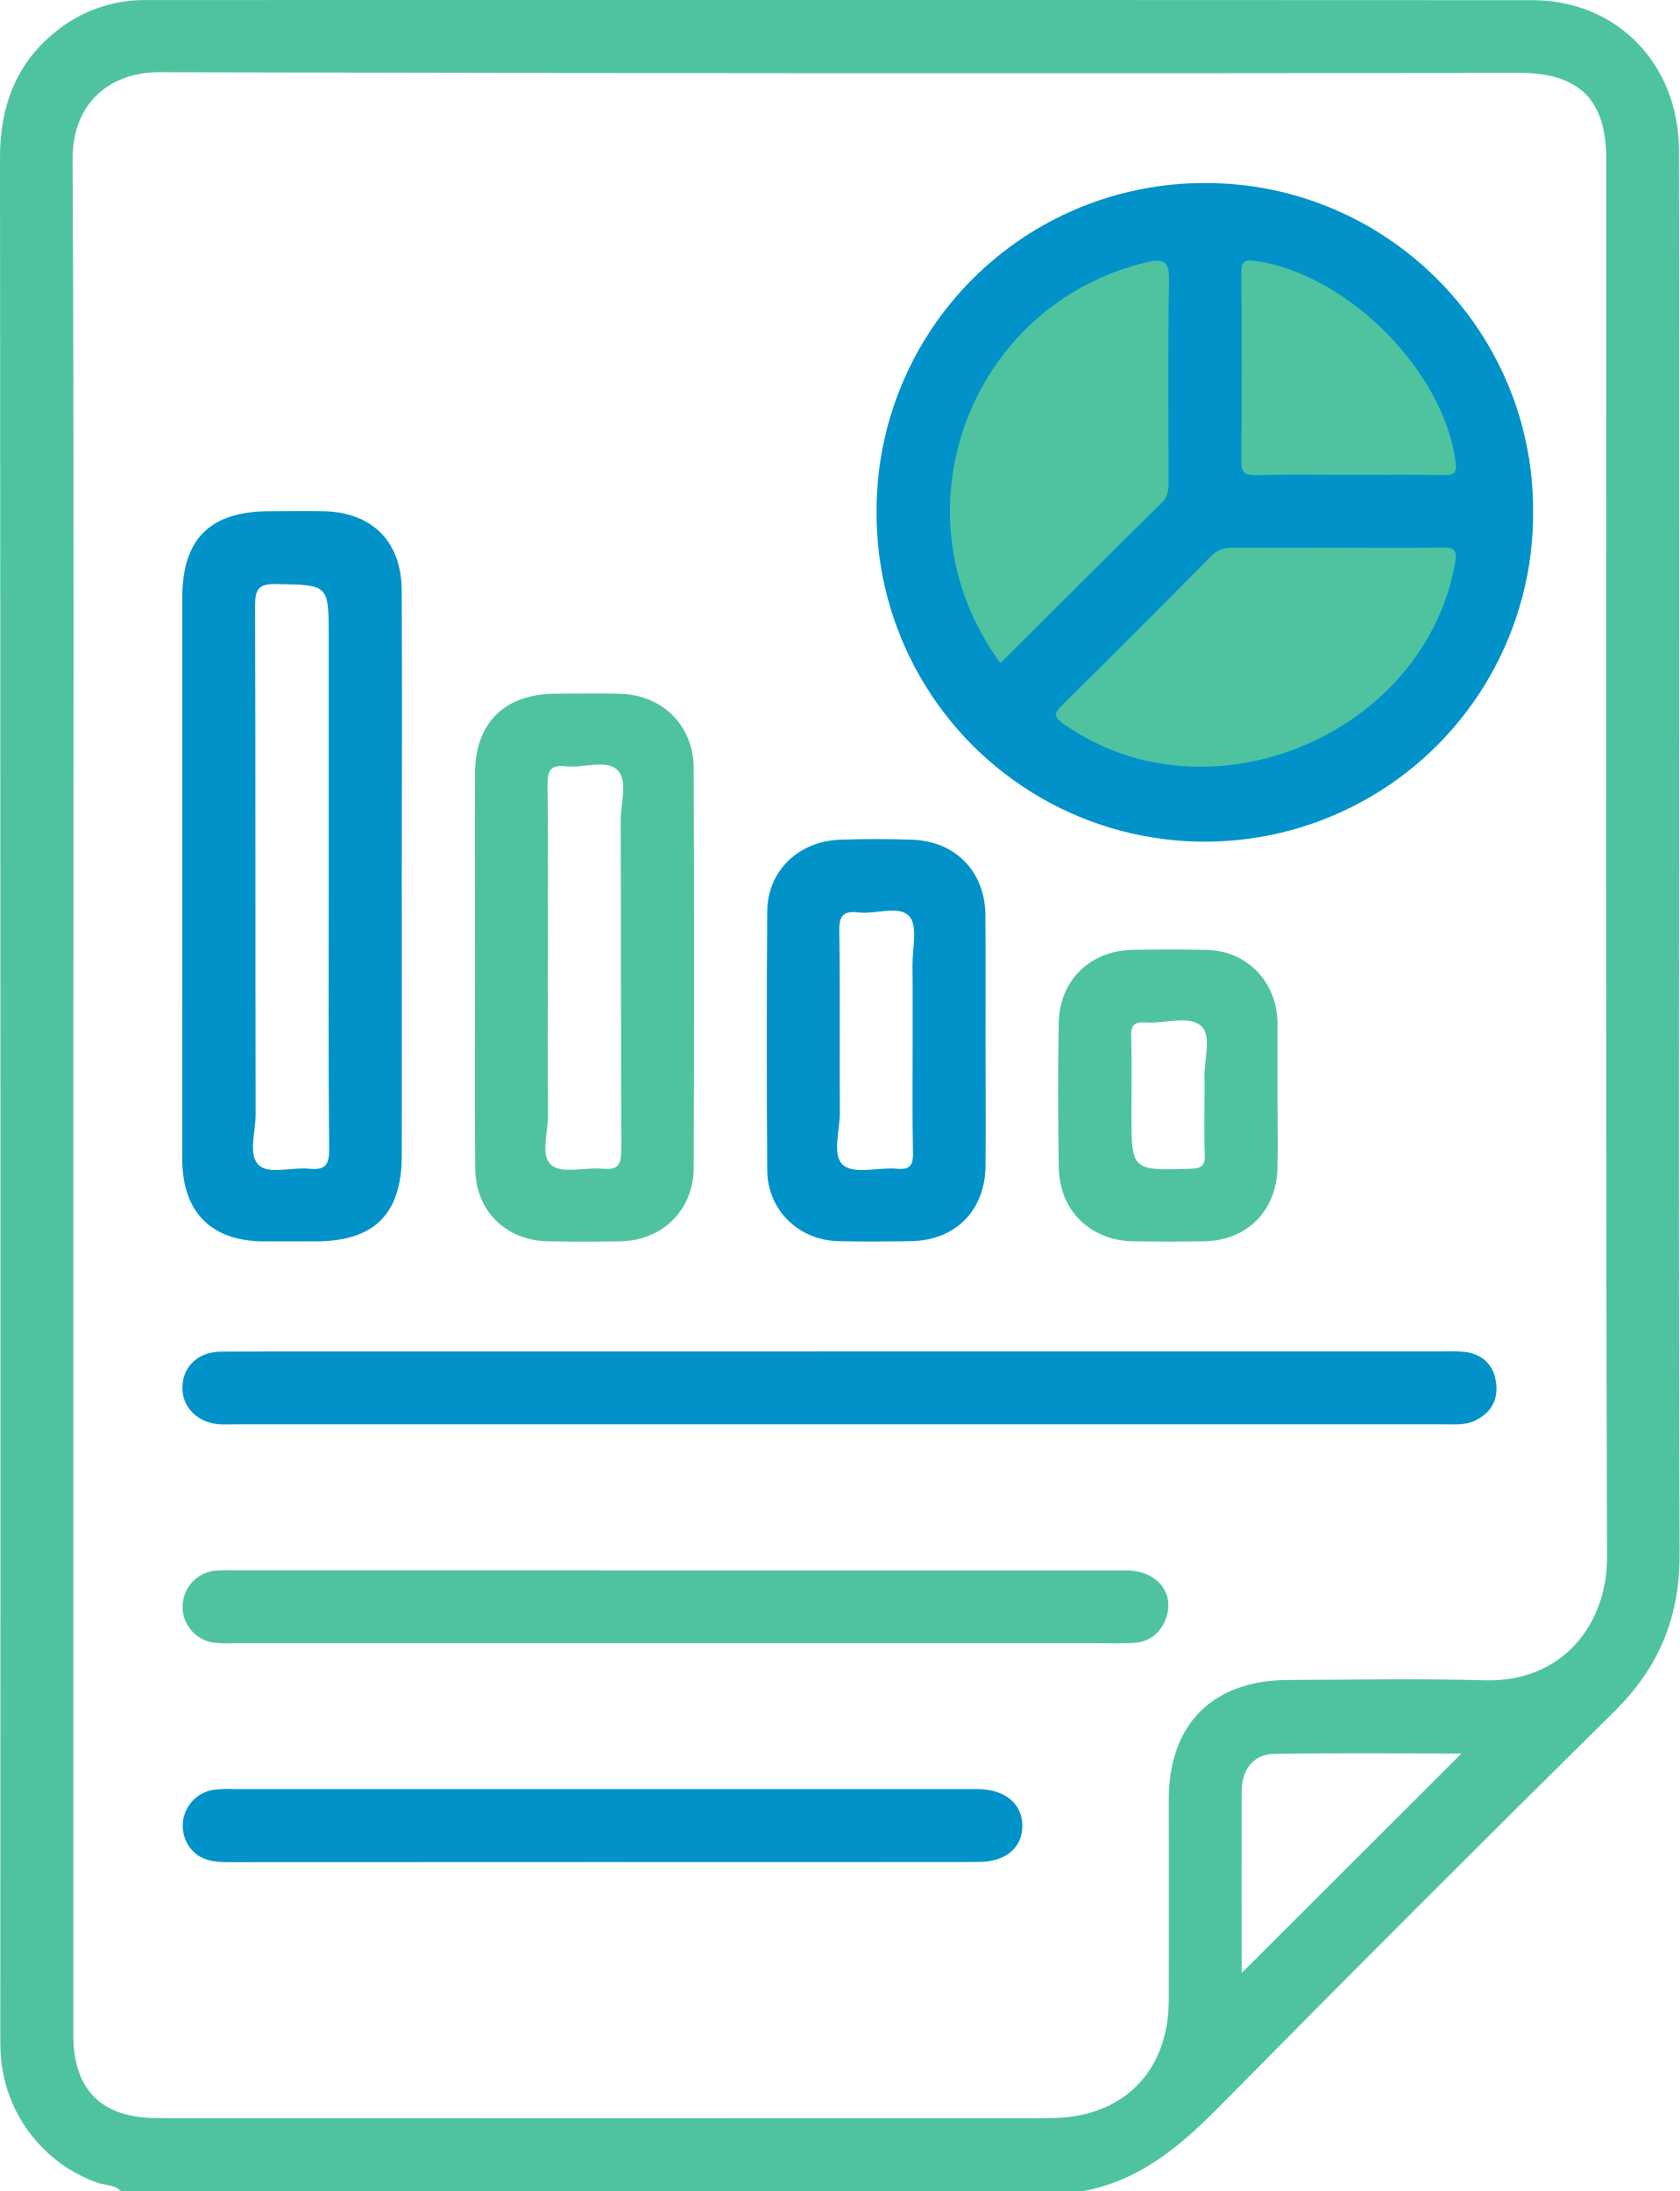
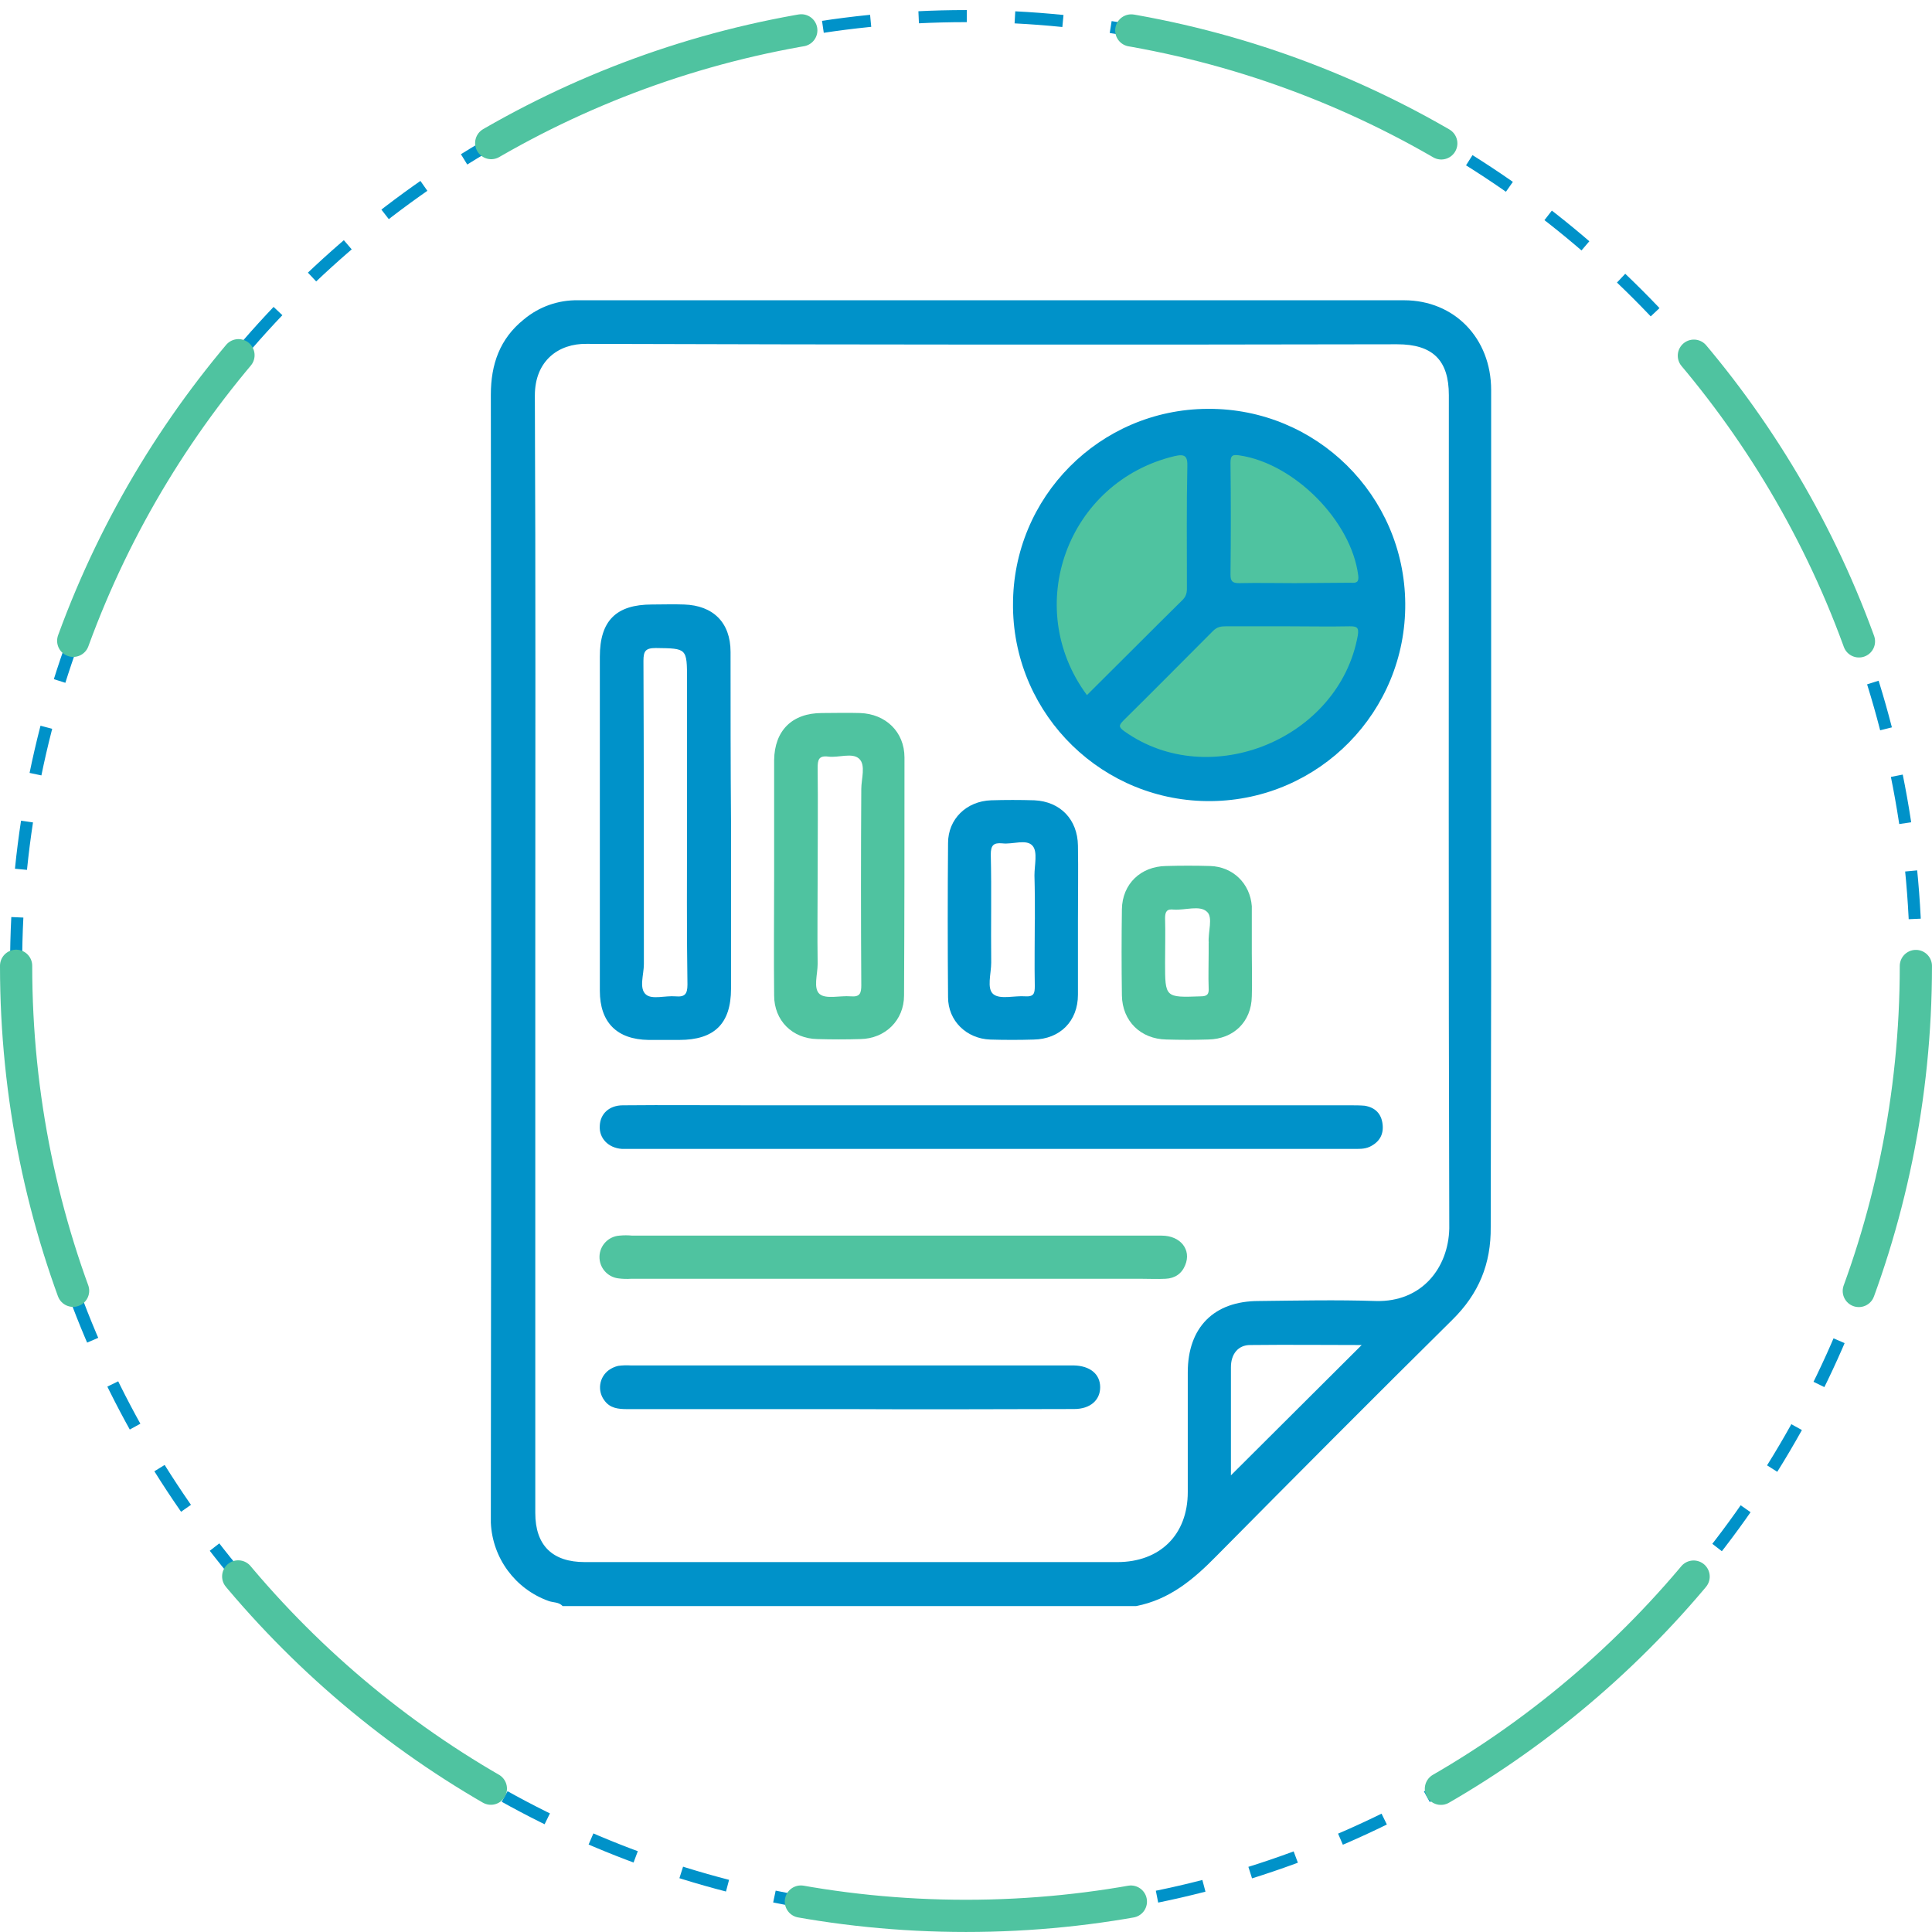
- <svg xmlns="http://www.w3.org/2000/svg" id="Layer_1" data-name="Layer 1" viewBox="0 0 625.86 816.38">
+ <svg xmlns="http://www.w3.org/2000/svg" id="Layer_1" data-name="Layer 1" viewBox="0 0 1079.43 1079.43">
  <defs>
-     <style>.cls-1{fill:#4fc3a0;}.cls-2{fill:#0092c9;}</style>
+     <style>.cls-1{fill:#0092c9;}.cls-2{fill:#4fc3a0;}.cls-3,.cls-4{fill:none;stroke-miterlimit:10;}.cls-3{stroke:#0092c9;stroke-width:6.75px;stroke-dasharray:26.9 26.9;}.cls-4{stroke:#4fc3a0;stroke-linecap:round;stroke-width:18px;stroke-dasharray:185.29 185.29;}</style>
  </defs>
-   <path class="cls-1" d="M890.48,383.28c0-69.89.1-139.78-.06-209.67-.07-32.31-23.12-56.05-54.65-56.07q-258.27-.18-516.56-.05a52.42,52.42,0,0,0-33.86,11.92c-14.88,12.07-20.57,28-20.55,47q.27,349.19.12,698.37c0,2.39,0,4.78.1,7.17a54.33,54.33,0,0,0,36.07,48.82c2.91,1,6.34.66,8.75,3.09H668.57c20.81-3.9,35.88-16.57,50.32-31.2q73.35-74.32,147.66-147.71c16.47-16.29,24.19-35.1,24.1-58.35C890.25,592.15,890.48,487.72,890.48,383.28Zm-163,469.32c0-22.05-.08-44.84,0-67.63,0-8.28,4.42-13.84,12.07-14,23.49-.37,47-.13,69.82-.13Zm90.63-109.05c-24.42-.68-48.88-.21-73.32-.12-28.15.11-44.44,16.46-44.49,44.54,0,25,.06,49.95,0,74.93-.09,26.62-17.29,43.76-44,43.77q-166.57.06-333.16,0c-20.4,0-31-10.5-31-30.78q0-175,0-349.93c0-116.37.31-232.75-.28-349.13-.11-21.9,14.91-32.49,32.25-32.45q253.46.63,506.92.25c22.13,0,32.28,10,32.28,31.9,0,173.77-.26,347.54.3,521.3C863.66,722.64,847,744.37,818.08,743.55Z" transform="translate(-264.8 -117.47)" />
-   <path class="cls-2" d="M591.42,308.26A122.11,122.11,0,0,1,713.64,185.67C781,185.48,835.88,240,836.07,307.27a122.33,122.33,0,1,1-244.65,1Z" transform="translate(-264.8 -117.47)" />
-   <path class="cls-2" d="M578.34,621H802.23a62.19,62.19,0,0,1,8.75.23c6.59,1,10.48,5.07,11.3,11.54s-2,11.29-8,14.1c-3.51,1.65-7.26,1.32-11,1.32h-451c-1.86,0-3.72.1-5.57,0-8.56-.63-14.3-6.58-13.93-14.33.35-7.42,6-12.72,14.44-12.76,26.82-.14,53.64-.06,80.47-.07Z" transform="translate(-264.8 -117.47)" />
-   <path class="cls-1" d="M516.24,702.6q84,0,168.07,0c11.85,0,18.68,8.76,14.71,18.5-2.23,5.47-6.45,8.31-12.26,8.56-5,.22-10.08.07-15.13.07H352.22a50.1,50.1,0,0,1-8-.22,13.52,13.52,0,0,1,.72-26.8,72.83,72.83,0,0,1,8-.13Z" transform="translate(-264.8 -117.47)" />
-   <path class="cls-2" d="M489.32,811.27q-69.72,0-139.44.05c-5.53,0-10.61-.58-14.24-5.34a13.58,13.58,0,0,1,8.56-21.59,42.1,42.1,0,0,1,7.95-.29h274.1c1.06,0,2.12,0,3.19,0,9.9.16,16.26,5.47,16.32,13.6s-6.21,13.54-16.2,13.55Q559.45,811.33,489.32,811.27Z" transform="translate(-264.8 -117.47)" />
-   <path class="cls-1" d="M763.72,321.57c12.74,0,25.48.16,38.21-.09,4.4-.08,6,.64,5.11,5.6-11.51,64.71-92.42,98-145.93,60.11-3.63-2.57-3.69-3.85-.64-6.86q28-27.69,55.74-55.75c2.56-2.6,5.2-3.07,8.49-3.05C737.71,321.63,750.71,321.57,763.72,321.57Z" transform="translate(-264.8 -117.47)" />
-   <path class="cls-1" d="M637.58,364.54C596.79,309.2,625.68,231.09,692,215.2c6.6-1.58,8.53-.35,8.4,6.79-.46,24.69-.18,49.38-.18,74.08,0,3.13.22,6-2.52,8.71C677.68,324.49,657.81,344.39,637.58,364.54Z" transform="translate(-264.8 -117.47)" />
-   <path class="cls-1" d="M767.6,294.41c-11.66,0-23.33-.19-35,.1-4.27.11-5.3-1.23-5.27-5.34.19-23.33.23-46.66,0-70-.06-4.75,1.65-5,5.52-4.45C767.2,219.8,803,256,807.22,289.82c.55,4.35-1.08,4.71-4.63,4.66C790.93,294.3,779.26,294.41,767.6,294.41Z" transform="translate(-264.8 -117.47)" />
-   <path class="cls-2" d="M414.49,337.52c-.09-18.34-11-29.18-29.2-29.57-6.64-.15-13.29,0-19.93,0-22.4.05-32.65,10.24-32.66,32.56q0,75.33,0,150.66c0,19.39-.05,38.79,0,58.19.08,19.83,10.8,30.58,30.41,30.67q9.57,0,19.13,0c22,0,32.25-10.15,32.27-32q.06-52.22,0-104.43C414.54,408.2,414.66,372.86,414.49,337.52ZM380,552.94c-6.31-.62-14.78,2.07-18.54-1.13-4.43-3.76-1.4-12.48-1.41-19-.13-63.24,0-126.48-.21-189.72,0-6.13,1.38-8.13,7.84-8,19.62.34,19.62.05,19.62,20v88.48h0c0,34-.17,68,.15,102C387.53,551.62,386,553.53,380,552.94Z" transform="translate(-264.8 -117.47)" />
-   <path class="cls-1" d="M523.28,403.69c-.06-16-11.73-27.38-27.75-27.74-8-.18-15.93-.08-23.89,0-18.77.1-29.75,10.86-29.83,29.51-.11,24.16,0,48.32,0,72.47,0,25-.17,49.91.07,74.86C442,568.65,453.24,579.68,469,580c9,.16,18.05.18,27.07,0,15.55-.33,27.14-11.63,27.21-27.34Q523.6,478.15,523.28,403.69Zm-27,142.12c0,5.32-.89,7.71-6.79,7.13-6.53-.65-15.12,2-19.18-1.3-4.29-3.47-1.22-12.38-1.29-18.89-.21-18.3-.07-36.6-.07-54.89,0-22.54.14-45.08-.11-67.62-.05-5.13.64-7.95,6.7-7.24,6.52.77,15-2.65,19.2,1.25s1.31,12.54,1.33,19.06C496.26,464.14,496.09,505,496.32,545.81Z" transform="translate(-264.8 -117.47)" />
-   <path class="cls-2" d="M632,458.57c-.15-16.27-11.07-27.64-27.22-28.21-9-.32-18.07-.33-27.09,0-15.47.57-26.94,11.75-27,26.74q-.33,48.21,0,96.42c.11,14.76,11.59,26,26.37,26.41,9,.24,18.06.16,27.09,0,16.64-.22,27.75-11.4,27.89-28.16.13-15.41,0-30.82,0-46.22C632,489.92,632.13,474.24,632,458.57Zm-27.13,46.66c0,13.8-.17,27.61.11,41.41.09,4.56-.6,6.79-5.91,6.3-6.81-.62-15.8,2.15-20-1.27-4.4-3.6-1.28-12.91-1.33-19.71-.17-22.56.14-45.13-.21-67.69-.09-5.74,1.65-7.49,7.12-6.83,6.51.79,15.2-2.84,19,1.49,3.21,3.65,1.09,12.1,1.15,18.42C604.92,486.64,604.85,495.94,604.86,505.23Z" transform="translate(-264.8 -117.47)" />
-   <path class="cls-1" d="M740.83,525.92q0-13.53,0-27.06c0-.79-.05-1.59-.11-2.38-1.12-14.14-11.87-24.65-26-25.06-9.28-.27-18.57-.2-27.85-.05-15.7.26-27.23,11.28-27.55,27-.38,18-.31,36.08,0,54.11.26,16.11,11.75,27.26,27.84,27.52q13.13.21,26.26,0c15.83-.27,26.88-11.08,27.39-27C741.06,544,740.82,534.94,740.83,525.92Zm-27.22-6.33c.11,2.12,0,4.25,0,6.37,0,7.18-.2,14.36.1,21.52.16,4-.84,5.34-5.17,5.47-22.17.68-22.16.82-22.16-21.19,0-9.3.2-18.61-.09-27.89-.13-4.13,1-5.78,5.29-5.42,7.09.58,16.19-2.84,20.76,1.31C716.57,503.59,713.24,512.77,713.61,519.59Z" transform="translate(-264.8 -117.47)" />
+   <path class="cls-1" d="M832.72,405.64V218.47c0-28.89-20.53-50.14-48.7-50.14q-230.62,0-461.48,0a45.85,45.85,0,0,0-30.32,10.75c-13.37,10.74-18.38,25.06-18.38,42q.36,311.92,0,623.83v6.44a48.75,48.75,0,0,0,32.23,43.69c2.62,1,5.73.48,7.88,2.87H634.33c18.62-3.59,32-14.81,44.88-27.94C722.9,825.82,766.83,781.65,811,738c14.8-14.56,21.72-31.27,21.48-52Q832.84,545.54,832.72,405.64ZM687.33,824.86v-60.4c0-7.4,4.06-12.41,10.75-12.41,21-.24,42,0,62.31,0Zm80.93-97.4c-21.72-.72-43.69-.24-65.41,0-25.07,0-39.63,14.8-39.63,39.87v66.84c0,23.88-15.52,39.16-39.39,39.16H326.36c-18.14,0-27.69-9.32-27.69-27.46V533.36c0-103.85.24-207.94-.24-311.79,0-19.57,13.37-29.12,28.89-28.88q226.32.7,452.88.23c19.82,0,28.89,8.84,28.89,28.41,0,155.18-.24,310.36.24,465.54-.48,22-15.28,41.3-41.07,40.59Z" transform="translate(0.4 -0.57)" />
+   <path class="cls-1" d="M565.58,338.55A109.22,109.22,0,0,1,674.2,229h.48a109.58,109.58,0,1,1-109.1,111.25v-1.67Z" transform="translate(0.4 -0.57)" />
+   <path class="cls-1" d="M554.12,618.12H754.18c2.62,0,5.25,0,7.88.23,6,1,9.31,4.54,10,10.27s-1.67,10-7.16,12.65c-3.1,1.44-6.44,1.2-9.79,1.2h-408c-7.64-.48-12.89-6-12.41-12.9.24-6.68,5.25-11.45,12.89-11.45,23.87-.24,48,0,71.86,0Z" transform="translate(0.4 -0.57)" />
+   <path class="cls-2" d="M498.49,690.93H648.66c10.5,0,16.71,7.88,13.13,16.47-1.91,4.78-5.73,7.4-11,7.64-4.53.24-9.07,0-13.6,0H352.14a35.78,35.78,0,0,1-7.16-.24,12,12,0,0,1,.72-23.87,35.69,35.69,0,0,1,7.16,0Z" transform="translate(0.4 -0.57)" />
+   <path class="cls-1" d="M474.62,787.86H350c-5,0-9.55-.48-12.66-4.78a12,12,0,0,1,2.39-17,14.81,14.81,0,0,1,5.25-2.38,35.78,35.78,0,0,1,7.16-.24H599.72c8.83.24,14.56,4.77,14.56,12.17,0,7.16-5.49,12.18-14.56,12.18C557.94,787.86,516.16,788.1,474.62,787.86Z" transform="translate(0.4 -0.57)" />
+   <path class="cls-2" d="M719.56,350.49c11.46,0,22.68.24,34.14,0,3.82,0,5.25.48,4.54,5-10.27,57.78-82.61,87.62-130.35,53.72-3.35-2.39-3.35-3.34-.48-6.21,16.71-16.47,33.18-33.18,49.89-49.89,2.39-2.39,4.54-2.63,7.64-2.63Z" transform="translate(0.4 -0.57)" />
+   <path class="cls-2" d="M606.88,388.93c-36.53-49.42-10.75-119.13,48.7-133.46,6-1.43,7.64-.24,7.4,6-.48,22-.24,44.17-.24,66.13,0,2.87.24,5.25-2.15,7.88C642.69,353.12,625,371,606.88,388.93Z" transform="translate(0.4 -0.57)" />
+   <path class="cls-2" d="M723.14,326.38c-10.5,0-20.77-.24-31.27,0-3.82,0-4.78-1.2-4.78-4.78.24-20.77.24-41.78,0-62.55,0-4.29,1.44-4.53,5-4.05,30.79,4.53,62.55,36.76,66.37,67.08.47,3.82-1,4.3-4.06,4.06C743.91,326.14,733.41,326.38,723.14,326.38Z" transform="translate(0.4 -0.57)" />
+   <path class="cls-1" d="M407.77,364.81c0-16.47-9.79-26-26-26.5-6-.23-11.94,0-17.91,0-20,0-29.12,9.08-29.12,29.13V554.13c0,17.67,9.55,27.22,27.21,27.46h17.19c19.58,0,28.89-9.07,28.89-28.65V459.59C407.77,427.84,407.77,396.33,407.77,364.81ZM377,557.24c-5.73-.48-13.13,1.91-16.47-1-4.06-3.34-1.19-11.22-1.19-16.95,0-56.58,0-112.92-.24-169.5,0-5.49,1.19-7.16,6.92-7.16,17.43.23,17.43,0,17.43,17.9v79h0c0,30.32-.24,60.64.24,91.2C383.66,556,382.23,557.71,377,557.24Z" transform="translate(0.4 -0.57)" />
+   <path class="cls-2" d="M504.94,423.78c0-14.32-10.51-24.35-24.83-24.83-7.16-.23-14.33,0-21.25,0-16.71,0-26.5,9.79-26.74,26.27v64.69c0,22.44-.24,44.65,0,66.85,0,14.09,10.27,24.11,24.11,24.35,8.12.24,16.24.24,24.12,0,13.84-.24,24.35-10.5,24.35-24.35C504.94,512.59,504.94,468.19,504.94,423.78Zm-24.12,127c0,4.78-.71,6.92-6,6.45-5.73-.48-13.61,1.67-17.19-1.2-3.82-3.1-1.2-11-1.2-16.95-.24-16.23,0-32.7,0-48.94,0-20,.24-40.34,0-60.4,0-4.53.48-7.16,6-6.44,5.73.71,13.37-2.39,17.19,1.19s1.19,11.22,1.19,16.95c-.23,36.53-.23,73.05,0,109.34Z" transform="translate(0.4 -0.57)" />
+   <path class="cls-1" d="M601.86,473c-.23-14.56-9.78-24.59-24.35-25.3-8.11-.24-16.23-.24-24.11,0-13.85.47-24.11,10.5-24.11,23.87-.24,28.65-.24,57.3,0,86.18,0,13.14,10.26,23.16,23.63,23.64,8.12.24,16.24.24,24.12,0,14.8-.24,24.82-10.27,24.82-25.07V515C601.86,500.9,602.1,486.81,601.86,473ZM577.75,514.5c0,12.42-.24,24.59,0,37,0,4.06-.48,6-5.25,5.73-6-.48-14.09,1.91-17.91-1.2s-1.19-11.46-1.19-17.66c-.24-20.06.24-40.35-.24-60.4,0-5,1.43-6.69,6.45-6.21,5.73.72,13.61-2.63,16.95,1.43,2.86,3.34,1,10.74,1,16.47.24,8.36.24,16.72.24,24.83Z" transform="translate(0.4 -0.57)" />
+   <path class="cls-2" d="M699,533.12V506.86c-.95-12.65-10.5-22-23.16-22.44-8.35-.24-16.47-.24-24.83,0-14.08.24-24.35,10-24.59,24.11-.23,16-.23,32.23,0,48.23.24,14.32,10.51,24.35,24.83,24.59,7.88.24,15.52.24,23.4,0,14.08-.24,24.11-9.79,24.35-24.11C699.27,549.12,699,541.24,699,533.12Zm-24.11-5.73v5.73c0,6.45-.24,12.9,0,19.34.24,3.58-.72,4.78-4.54,4.78-19.81.71-19.81.71-19.81-18.86,0-8.36.24-16.71,0-24.83,0-3.58.95-5.25,4.77-4.78,6.45.48,14.56-2.62,18.62,1.2,3.58,3.1.48,11.46,1,17.42Z" transform="translate(0.4 -0.57)" />
+   <circle class="cls-3" cx="539.71" cy="539.71" r="530.71" />
+   <circle class="cls-4" cx="539.71" cy="539.71" r="530.71" />
</svg>
